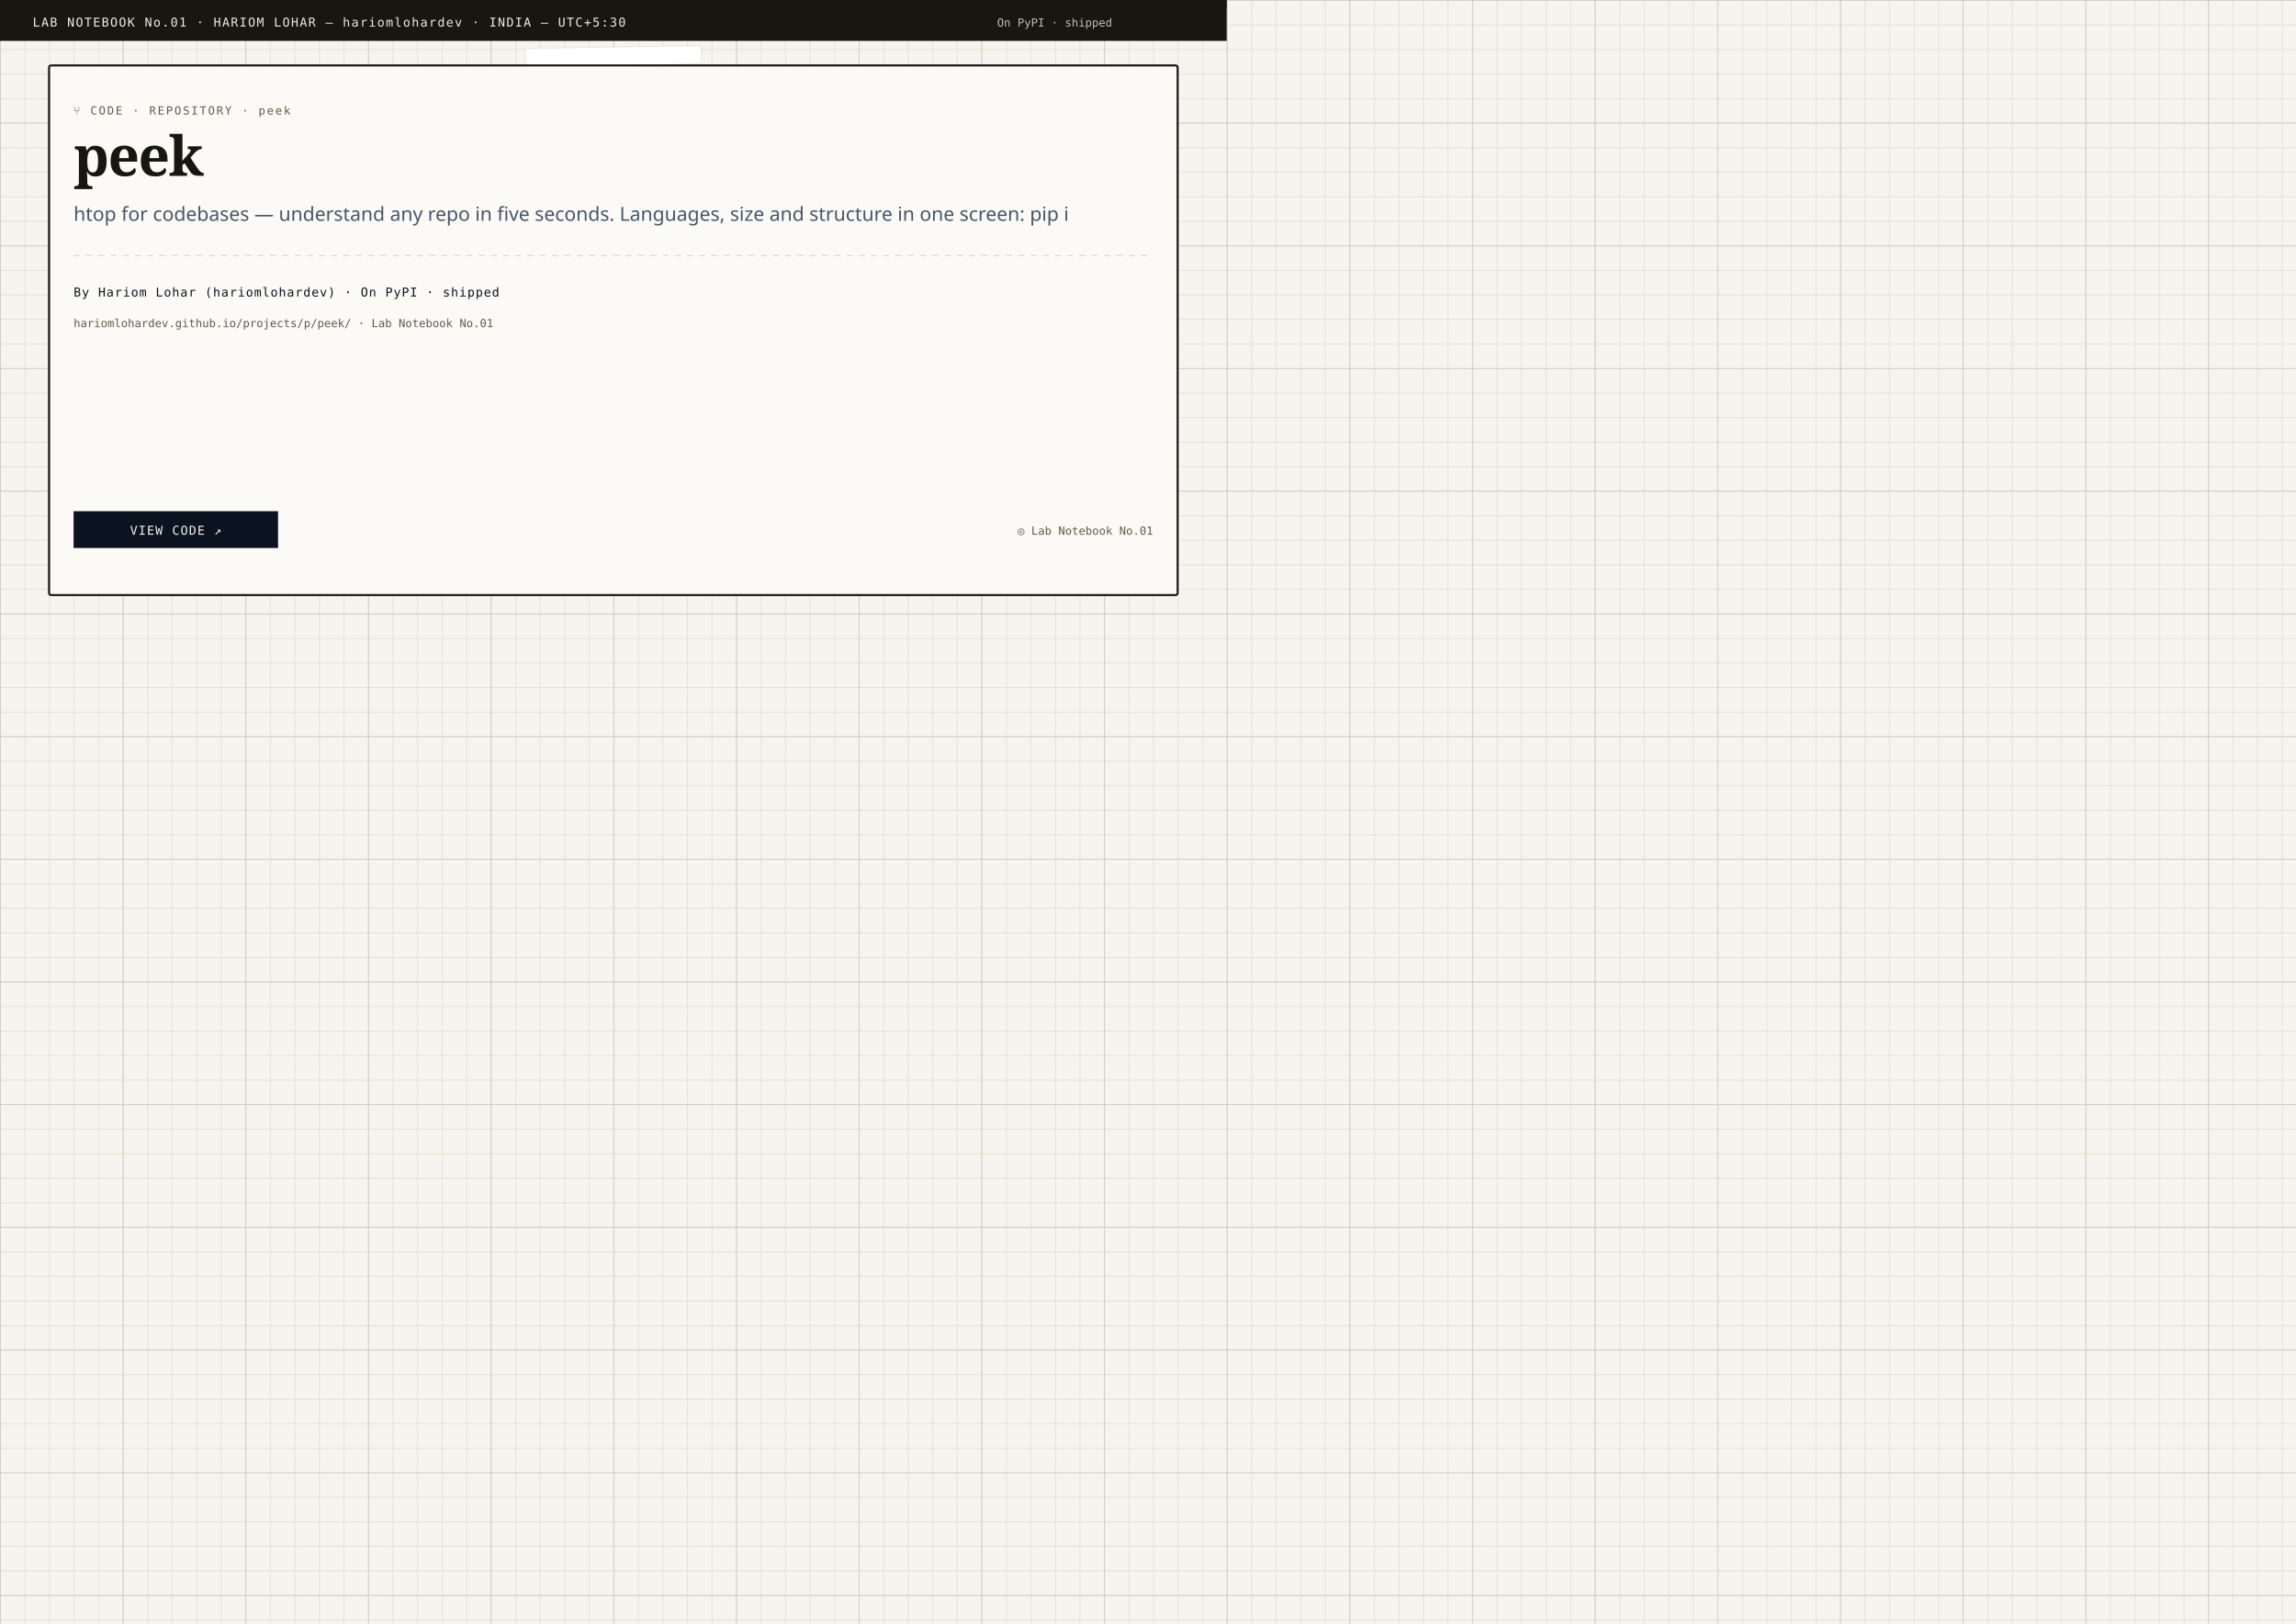
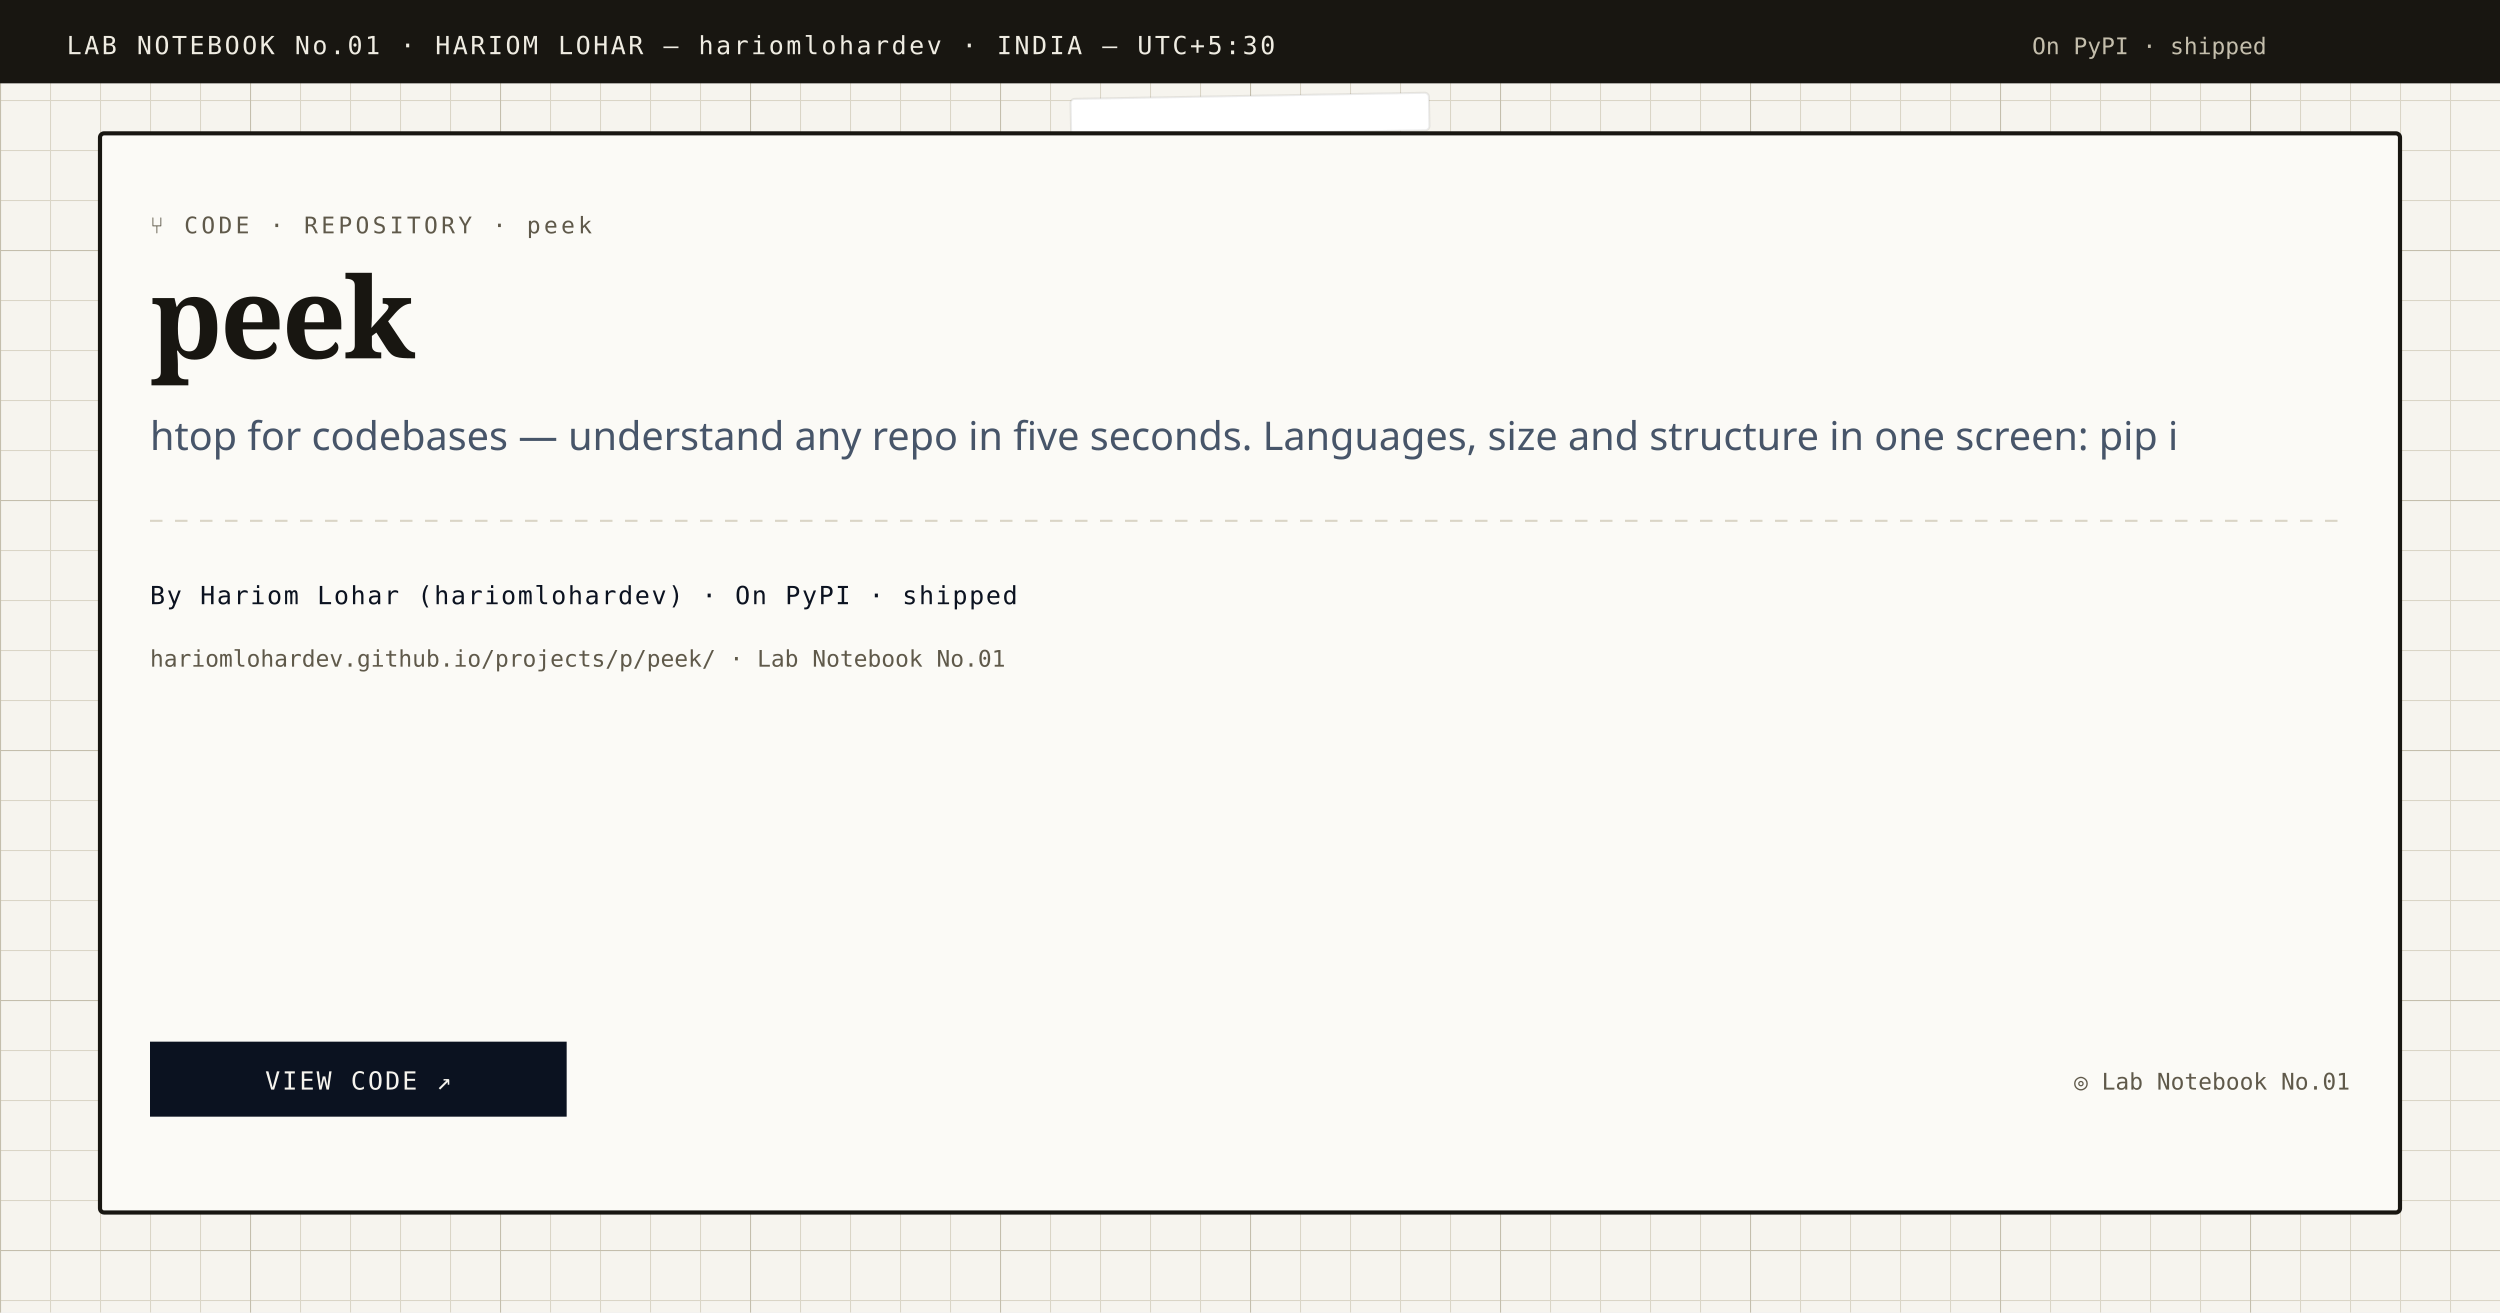
- <svg xmlns="http://www.w3.org/2000/svg" width="2246" height="1588" viewBox="0 0 2246 1588" role="img" aria-label="peek">
-   <rect width="2246" height="1588" fill="#F6F4EE" />
+ <svg xmlns="http://www.w3.org/2000/svg" width="1200" height="630" viewBox="0 0 1200 630" role="img" aria-label="peek">
+   <rect width="1200" height="630" fill="#F6F4EE" />
  <defs>
    <pattern id="g" width="24" height="24" patternUnits="userSpaceOnUse">
      <path d="M24 0 H0 V24" fill="none" stroke="#DAD5C6" stroke-width="1" />
    </pattern>
    <pattern id="g2" width="120" height="120" patternUnits="userSpaceOnUse">
      <path d="M120 0 H0 V120" fill="none" stroke="#C4BEAC" stroke-width="1" />
    </pattern>
  </defs>
-   <rect width="2246" height="1588" fill="url(#g)" />
-   <rect width="2246" height="1588" fill="url(#g2)" />
+   <rect width="1200" height="630" fill="url(#g)" />
+   <rect width="1200" height="630" fill="url(#g2)" />
  <rect x="0" y="0" width="1200" height="8" fill="#B93A13" />
  <rect x="0" y="8" width="1200" height="1" fill="#181611" opacity="0.12" />
  <rect x="0" y="0" width="1200" height="40" fill="#181611" />
  <text x="32" y="26" fill="#EFECE2" font-family="monospace" font-size="12" letter-spacing="1.2">LAB NOTEBOOK No.01 · HARIOM LOHAR — hariomlohardev · INDIA — UTC+5:30</text>
  <text x="1088" y="26" fill="#C4BEAC" font-family="monospace" font-size="11" text-anchor="end">On PyPI · shipped</text>
  <rect x="514" y="46" width="172" height="18" rx="2" fill="#FFFFFF" stroke="rgba(24,22,17,0.08)" transform="rotate(-1 600 55)" />
  <rect x="48" y="64" width="1104" height="518" rx="2" fill="#FBFAF6" stroke="#181611" stroke-width="2" />
  <text x="72" y="112" fill="#5F594A" font-family="monospace" font-size="11" letter-spacing="1.6">⑂ CODE · REPOSITORY · peek</text>
  <text x="72" y="172" fill="#181611" font-family="serif" font-size="54" font-weight="800" letter-spacing="-1.2">peek</text>
  <text x="72" y="216" fill="#475569" font-family="sans-serif" font-size="19" letter-spacing="0">htop for codebases — understand any repo in five seconds. Languages, size and structure in one screen: pip i</text>
  <line x1="72" y1="250" x2="1128" y2="250" stroke="#DAD5C6" stroke-width="1" stroke-dasharray="6 6" />
  <text x="72" y="290" fill="#0B1220" font-family="monospace" font-size="12" letter-spacing="0.8">By Hariom Lohar (hariomlohardev) · On PyPI · shipped</text>
  <text x="72" y="320" fill="#5F594A" font-family="monospace" font-size="11">hariomlohardev.github.io/projects/p/peek/ · Lab Notebook No.01</text>
  <rect x="72" y="500" width="200" height="36" fill="#0B1220" />
  <text x="172" y="523" fill="#F6F4EE" font-family="monospace" font-size="12" text-anchor="middle" letter-spacing="1">VIEW CODE ↗</text>
  <text x="1128" y="523" fill="#5F594A" font-family="monospace" font-size="11" text-anchor="end">◎ Lab Notebook No.01</text>
</svg>
